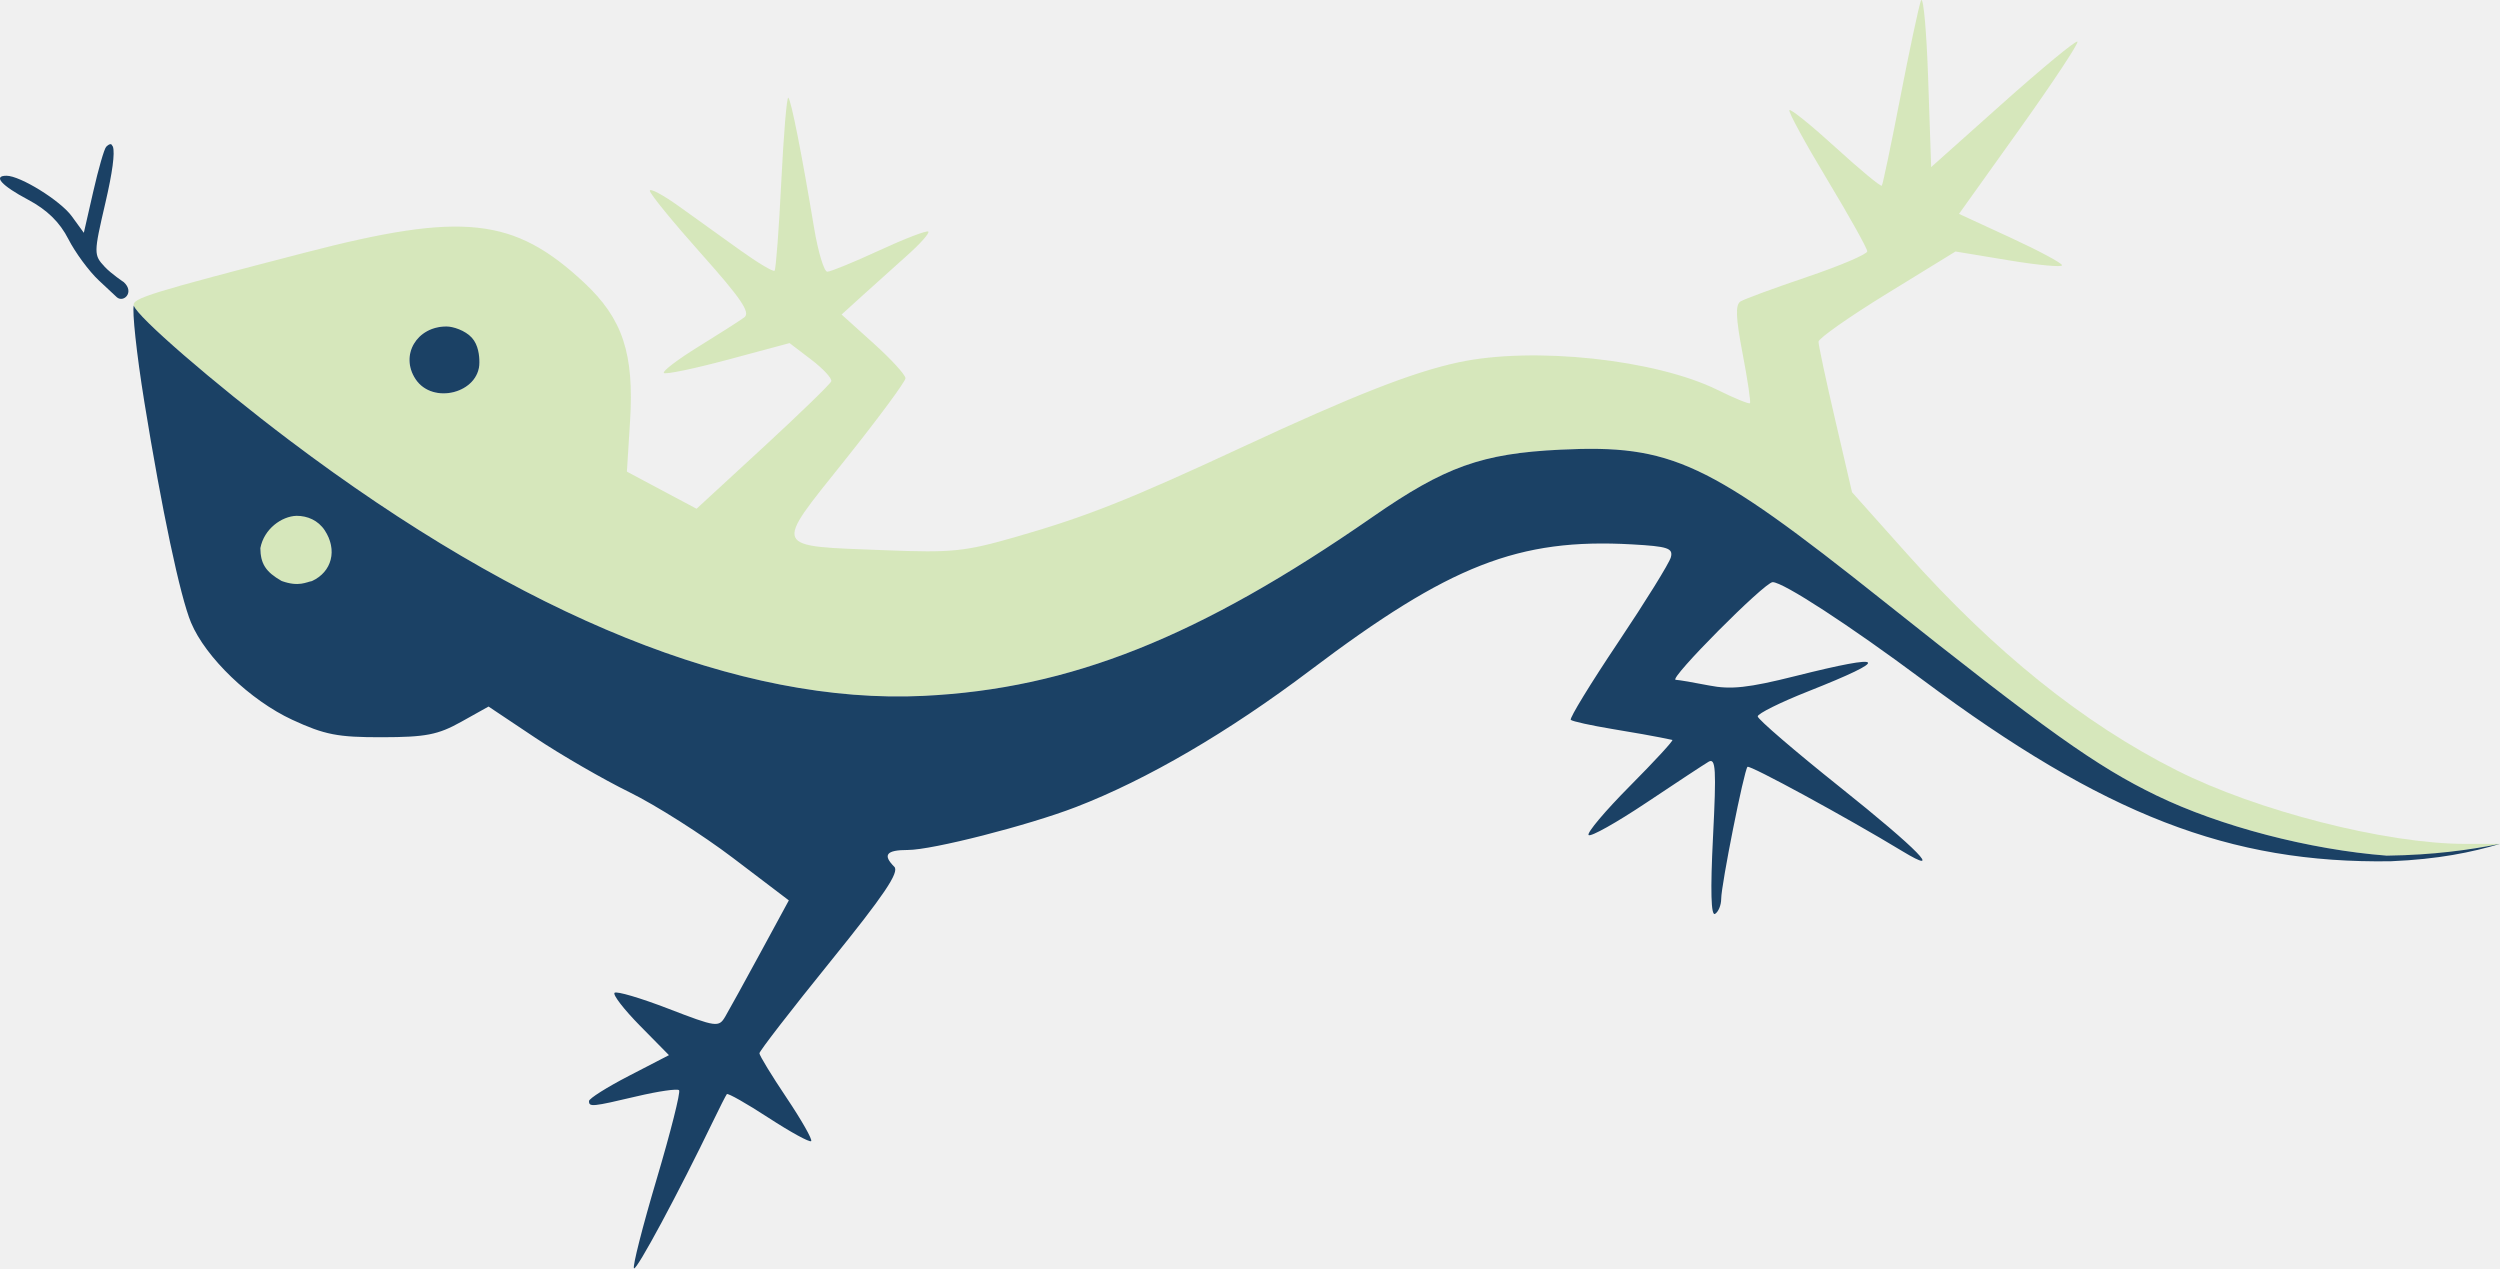
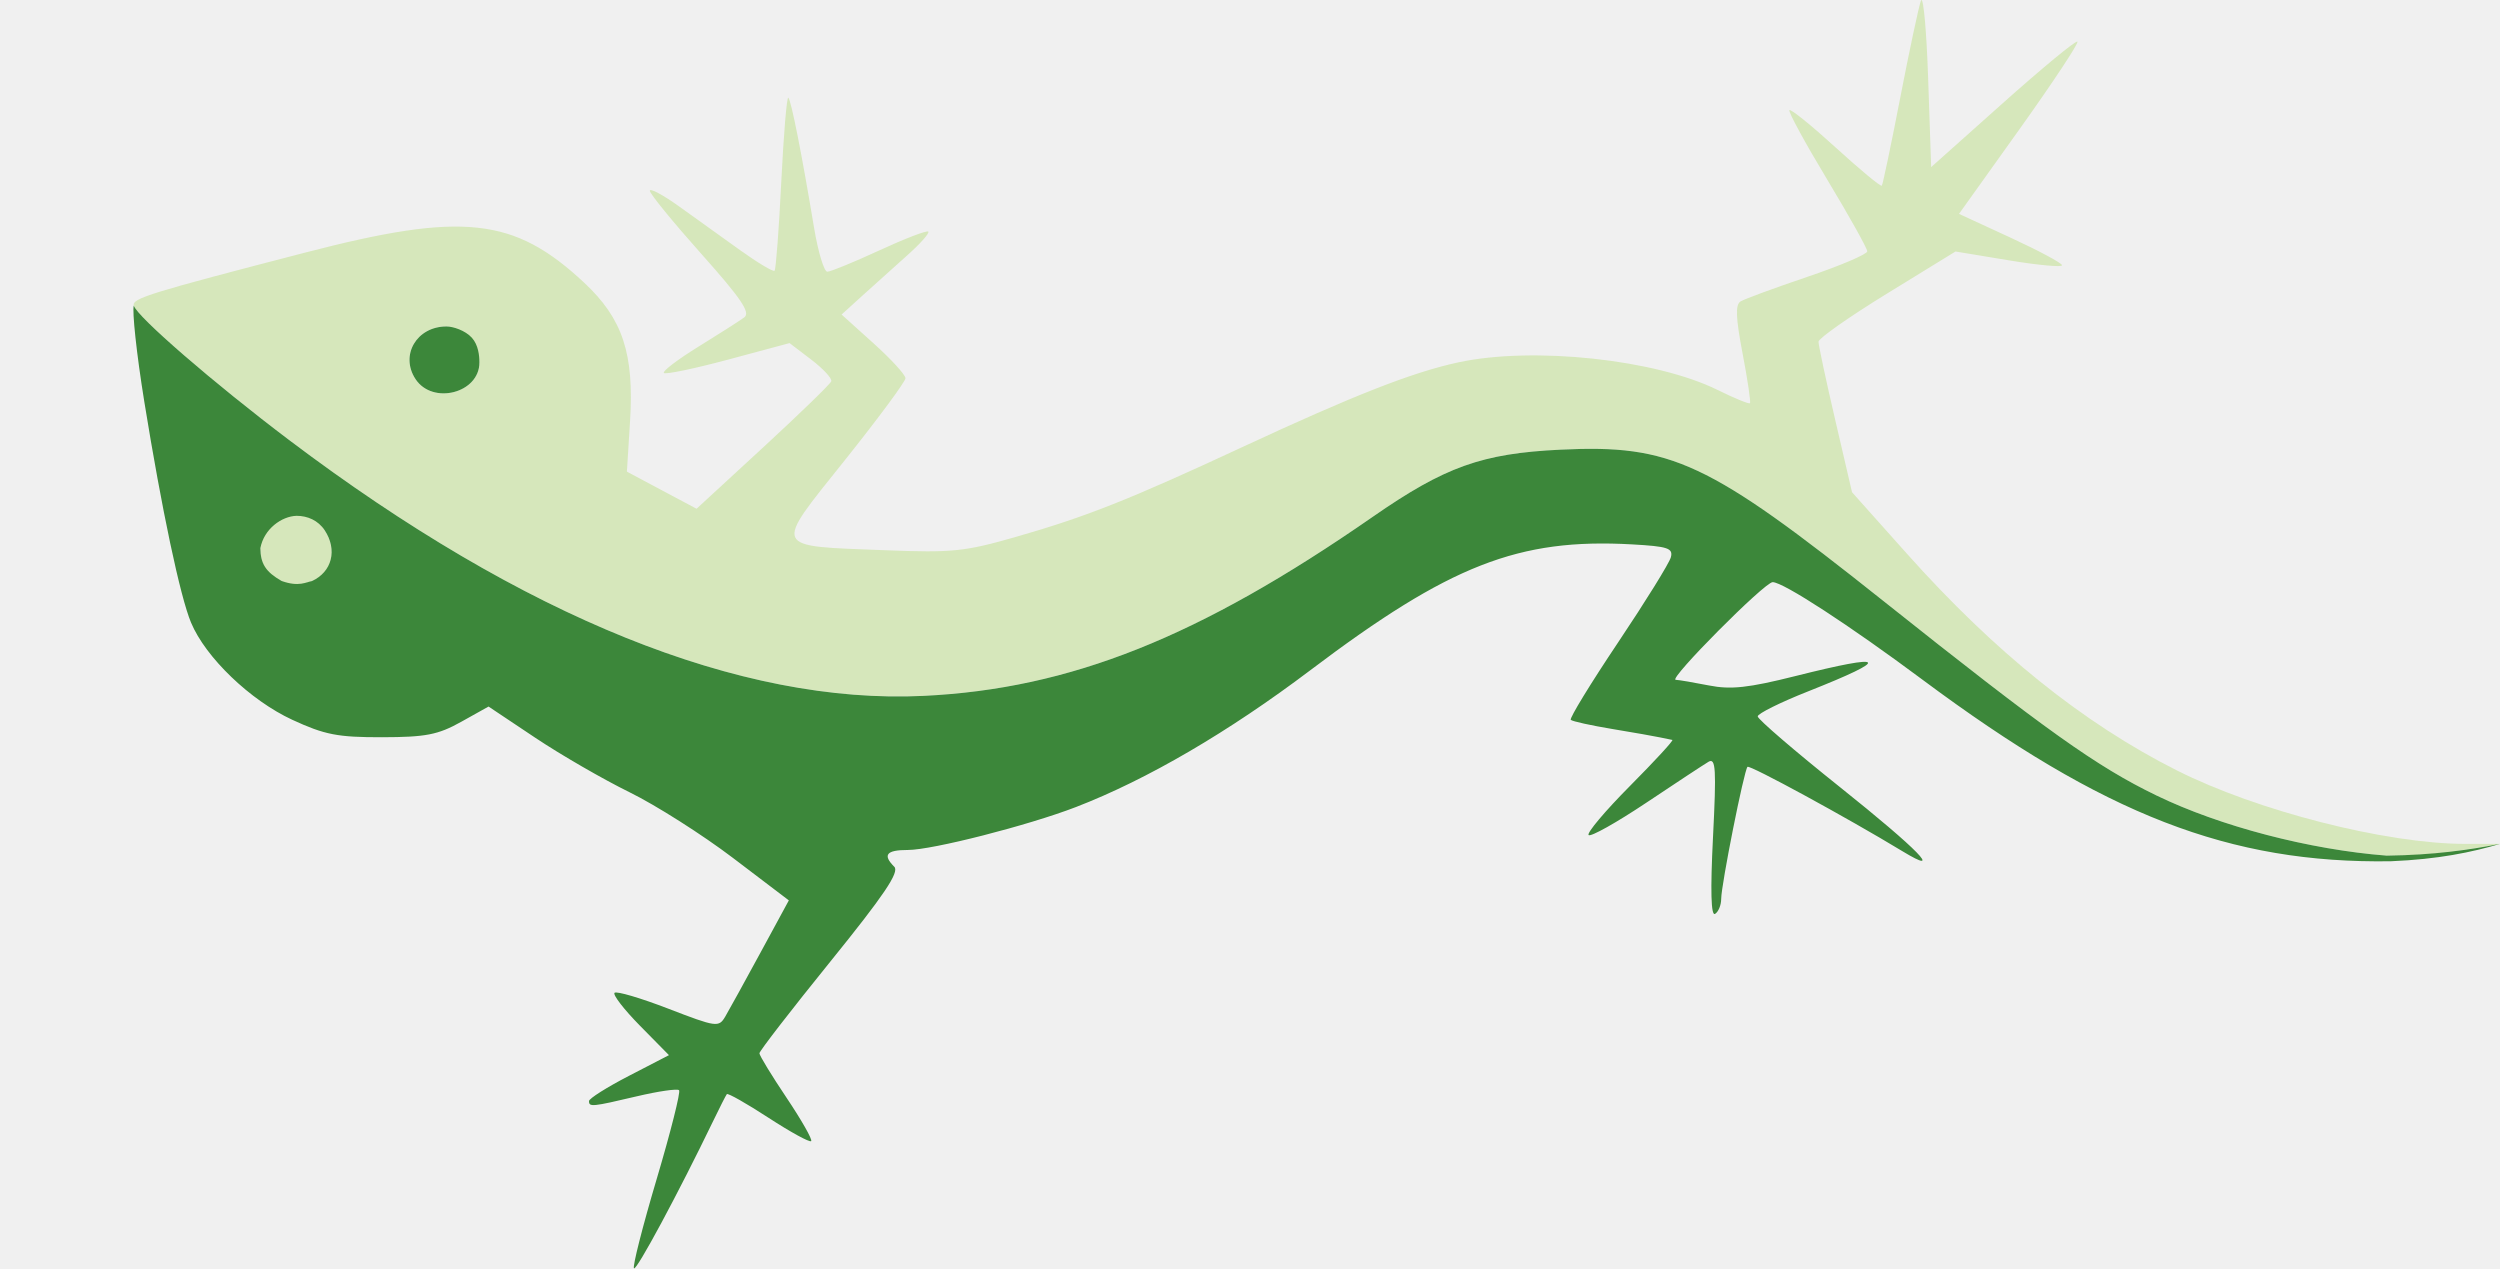
- <svg xmlns="http://www.w3.org/2000/svg" xmlns:xlink="http://www.w3.org/1999/xlink" version="1.0" width="369.638" height="187.532" id="svg2">
-   <defs id="defs4">
-     <linearGradient id="WhiteTransparent" gradientUnits="userSpaceOnUse">
-       <stop style="stop-color:white;stop-opacity:1" offset="0" id="stop7" />
-       <stop style="stop-color:white;stop-opacity:0" offset="1" id="stop9" />
-     </linearGradient>
-     <linearGradient id="BlackTransparent" gradientUnits="userSpaceOnUse">
-       <stop style="stop-color:black;stop-opacity:1" offset="0" id="stop12" />
-       <stop style="stop-color:black;stop-opacity:0" offset="1" id="stop14" />
-     </linearGradient>
-     <linearGradient id="liquidShade" xlink:href="#BlackTransparent" x1="0" y1="128" x2="0" y2="64" gradientUnits="userSpaceOnUse" />
-     <linearGradient id="liquidSpecular" xlink:href="#WhiteTransparent" x1="0" y1="128" x2="0" y2="76" gradientUnits="userSpaceOnUse" />
-     <linearGradient id="sideSpecular" xlink:href="#WhiteTransparent" x1="80" y1="20" x2="60" y2="40" gradientUnits="userSpaceOnUse" />
-     <linearGradient id="IcecapTip" xlink:href="#WhiteTransparent" x1="60" y1="20" x2="90" y2="50" gradientUnits="userSpaceOnUse" />
-     <linearGradient id="shinySpecular" xlink:href="#WhiteTransparent" x1="33" y1="35" x2="58" y2="60" gradientUnits="userSpaceOnUse" />
-     <clipPath clipPathUnits="userSpaceOnUse" id="clipoutline1">
-       <path id="outline1" d="M 54.1,12.5 12.9,54.7 C -2.7,70.3 23,69 32.3,74.9 36.6,77.7 18.5,81.3 22.2,85 c 3.6,3.7 21.7,7.1 25.3,10.7 3.6,3.7 -7.3,7.6 -3.7,11.3 3.5,3.7 11.9,0.2 13.4,8.6 1.1,6.2 15.4,3.1 21.8,-2.2 4,-3.4 -6.9,-3.4 -3.3,-7.1 9,-9.1 17,-4.1 20.3,-12.5 1.8,-4.5 -13.6,-7.7 -9.5,-10.6 9.8,-6.9 45.8,-10.4 29.2,-27 L 73,12.5 c -5.3,-5 -14,-5 -18.9,0 z m -9.9,64.7 c 0.9,0 30.8,4 19.3,7.1 -4.4,1.2 -24.6,-7.1 -19.3,-7.1 z m 57.2,16.6 c 0,2.1 16.3,3.3 15.4,-0.5 -1.3,-6.4 -13.6,-5.9 -15.4,0.5 z m -69.5,11.1 c 3.7,3.2 9.3,-0.7 11.1,-5.2 -3.6,-4.7 -16.9,0.3 -11.1,5.2 z m 67.5,-6.7 c -4.6,4.2 0.8,8.6 5.3,5.7 1.2,-0.8 -0.1,-4.7 -5.3,-5.7 z" />
-     </clipPath>
-     <filter id="ShadowBlur" filterUnits="userSpaceOnUse" x="0" y="0">
-       <feGaussianBlur in="SourceAlpha" stdDeviation="3" result="blur" id="feGaussianBlur24" />
-     </filter>
-     <linearGradient gradientUnits="userSpaceOnUse" id="linearGradient5785">
-       <stop id="stop5787" offset="0" style="stop-color:#c0cdf9;stop-opacity:1" />
-       <stop id="stop5789" offset="1" style="stop-color:#07092d;stop-opacity:0.288" />
-     </linearGradient>
-     <clipPath clipPathUnits="userSpaceOnUse" id="clipPath9086">
-       <use id="use9088" xlink:href="#outline1" class="low-specularity" style="fill:#ffffff;fill-opacity:1" x="0" y="0" width="400" height="300" transform="translate(1.009546e-6)" />
-     </clipPath>
-     <linearGradient gradientUnits="userSpaceOnUse" y2="60" x2="58" y1="35" x1="33" xlink:href="#WhiteTransparent-4" id="shinySpecular-4" gradientTransform="matrix(1.076463,0,0,1.076463,-0.4150121,-0.4087395)" />
-     <linearGradient gradientUnits="userSpaceOnUse" id="WhiteTransparent-4">
-       <stop id="stop7606-4" offset="0" style="stop-color:white;stop-opacity:1" />
-       <stop id="stop7608-7" offset="1" style="stop-color:white;stop-opacity:0" />
-     </linearGradient>
-     <linearGradient gradientUnits="userSpaceOnUse" y2="50" x2="90" y1="20" x1="60" xlink:href="#WhiteTransparent-4" id="IcecapTip-6" gradientTransform="scale(1.066667)" />
-   </defs>
-   <style type="text/css" id="style26">
- 	.specularity {opacity:0.5;}
- 	.low-specularity {opacity:0.25;}
- 	.full-specularity {opacity:1;}
- 	.black {fill:#000000;}
- 	.white {fill:#ffffff;}
- 	.outline-big {stroke-width:16;stroke:none;opacity:0.1;fill:none;}
- 	.outline-small {stroke-width:8;stroke:none;opacity:0.2;fill:none;}
- 	.stroke-highlight {fill:none;stroke:none;opacity:0.2;}
-        	.base-shadow 	{fill:black;opacity:75;}
- 	</style>
-   <path id="path917" d="m 16.388,21.319 c -0.175,-0.026 -0.403,0.101 -0.688,0.385 -0.287,0.287 -1.147,3.265 -1.912,6.619 l -1.393,6.1 -1.785,-2.453 c -1.685,-2.313 -7.61,-5.986 -9.654,-5.986 -2.045,0 -0.73,1.46 3.178,3.533 2.82,1.496 4.696,3.327 5.971,5.826 1.023,2.004 3.054,4.762 4.516,6.127 l 2.658,2.482 c 0.991,0.85 2.651,-0.734 1.031,-2.229 0,0 -1.881,-1.258 -2.812,-2.258 -1.658,-1.78 -1.656,-1.978 0.086,-9.48 1.05,-4.523 1.419,-7.333 1.115,-8.291 -0.069,-0.11 -0.138,-0.219 -0.209,-0.326 -0.033,-0.02 -0.064,-0.043 -0.102,-0.049 z" style="color:#000000;clip-rule:nonzero;display:inline;overflow:visible;visibility:visible;opacity:1;isolation:auto;mix-blend-mode:normal;color-interpolation:sRGB;color-interpolation-filters:linearRGB;solid-color:#000000;solid-opacity:1;fill:#1b4165;fill-opacity:1;fill-rule:evenodd;stroke:none;stroke-width:1.199;stroke-linecap:square;stroke-linejoin:miter;stroke-miterlimit:4;stroke-dasharray:none;stroke-dashoffset:0;stroke-opacity:1;paint-order:fill markers stroke;color-rendering:auto;image-rendering:auto;shape-rendering:auto;text-rendering:auto;enable-background:accumulate" />
-   <path id="path919" d="m 284.076,0.006 c -0.022,0.015 -0.045,0.051 -0.066,0.113 -0.343,0.99 -1.722,7.47 -3.064,14.4 -1.343,6.93 -2.562,12.751 -2.711,12.936 -0.149,0.184 -3.199,-2.34 -6.779,-5.607 -3.58,-3.267 -6.677,-5.772 -6.883,-5.566 -0.205,0.205 2.3,4.812 5.568,10.236 3.268,5.424 5.943,10.211 5.943,10.639 0,0.428 -3.981,2.125 -8.846,3.772 -4.865,1.647 -9.316,3.285 -9.891,3.641 -0.785,0.485 -0.708,2.408 0.307,7.713 0.744,3.886 1.232,7.186 1.084,7.334 -0.148,0.148 -2.279,-0.724 -4.736,-1.94 -9.191,-4.546 -27.285,-6.483 -38.359,-4.105 -6.757,1.451 -15.471,4.864 -31.809,12.463 -16.883,7.853 -23.175,10.35 -33.674,13.361 -7.531,2.16 -9.368,2.347 -19.275,1.959 -16.898,-0.662 -16.602,0 -5.984,-13.297 4.937,-6.181 8.978,-11.642 8.98,-12.137 0.002,-0.495 -2.124,-2.817 -4.723,-5.158 l -4.725,-4.256 3.15,-2.861 c 1.732,-1.574 4.705,-4.246 6.605,-5.937 1.9,-1.692 3.279,-3.252 3.066,-3.465 -0.213,-0.213 -3.462,1.033 -7.221,2.77 -3.759,1.736 -7.228,3.158 -7.711,3.158 -0.483,0 -1.366,-2.937 -1.963,-6.525 -1.817,-10.928 -3.368,-18.764 -3.799,-19.195 -0.225,-0.225 -0.694,5.356 -1.043,12.404 -0.349,7.048 -0.795,12.977 -0.992,13.174 -0.197,0.197 -2.505,-1.182 -5.127,-3.064 -2.622,-1.883 -6.69,-4.801 -9.041,-6.484 -2.351,-1.684 -4.275,-2.706 -4.275,-2.272 0,0.434 3.415,4.619 7.59,9.301 5.928,6.649 7.324,8.709 6.377,9.412 -0.667,0.495 -3.719,2.445 -6.781,4.334 -3.062,1.889 -5.363,3.639 -5.113,3.889 0.25,0.25 4.533,-0.642 9.52,-1.982 l 9.066,-2.436 3.219,2.455 c 1.77,1.35 3.095,2.788 2.945,3.197 -0.15,0.409 -4.692,4.816 -10.094,9.793 l -9.822,9.049 -5.15,-2.744 -5.148,-2.744 0.465,-7.441 c 0.625,-10.017 -1.085,-15.178 -6.793,-20.506 -10.358,-9.667 -17.918,-10.489 -41.129,-4.471 -23.114,5.993 -25.72,6.798 -25.453,7.863 0.394,1.573 11.828,11.474 22.943,19.867 34.759,26.245 66.792,39.16 93.859,37.842 21.668,-1.055 40.686,-8.64 66.377,-26.473 10.681,-7.414 16.144,-9.37 27.736,-9.928 16.44,-0.792 21.825,1.726 47.637,22.266 24.257,19.302 31.651,24.571 40.5,28.859 9.408,4.56 22.659,8.023 34.053,8.9 3.007,0.031 5.914,-0.129 8.83,-0.451 l 7.582,-1.18 0.34,-0.109 h -5.152 c -11.686,0 -30.771,-4.876 -42.686,-10.891 -13.798,-6.965 -26.843,-17.444 -39.854,-32.016 l -8.113,-9.086 -2.484,-10.678 c -1.366,-5.872 -2.48,-11.083 -2.473,-11.578 0.007,-0.495 4.568,-3.699 10.135,-7.119 l 10.121,-6.219 7.875,1.305 c 4.331,0.717 7.875,1.045 7.875,0.731 0,-0.315 -3.427,-2.152 -7.615,-4.084 l -7.615,-3.514 8.953,-12.537 c 4.923,-6.896 8.774,-12.717 8.557,-12.934 -0.217,-0.217 -5.173,3.867 -11.012,9.078 l -10.617,9.475 -0.449,-13.191 C 284.851,4.71 284.412,-0.219 284.076,0.007 Z M 369.298,124.879 c -2.577,0.51 -5.083,0.904 -7.582,1.18 l -8.232,1.281 7.676,-0.988 z M 66.007,48.269 c 1.85,0 4.875,3.311 4.875,5.336 0,4.518 -6.921,6.301 -9.453,2.436 -2.314,-3.532 0.184,-7.771 4.578,-7.771 z m -22.158,27.996 c 0,-2.667 -5.373,1.846 -5.352,4.769 0.017,2.321 0.687,3.757 3.135,4.859 2.293,1.033 2.017,0.931 4.48,0.021 3.071,-1.134 3.799,-4.601 1.898,-7.502 -0.976,-1.489 -2.209,-3.735 -4.162,-2.148 z" style="color:#000000;clip-rule:nonzero;display:inline;overflow:visible;visibility:visible;opacity:1;isolation:auto;mix-blend-mode:normal;color-interpolation:sRGB;color-interpolation-filters:linearRGB;solid-color:#000000;solid-opacity:1;fill:#d6e7bb;fill-opacity:1;fill-rule:evenodd;stroke:none;stroke-width:1;stroke-linecap:square;stroke-linejoin:miter;stroke-miterlimit:4;stroke-dasharray:none;stroke-dashoffset:0;stroke-opacity:1;paint-order:fill markers stroke;color-rendering:auto;image-rendering:auto;shape-rendering:auto;text-rendering:auto;enable-background:accumulate" />
-   <path id="path921" d="m 19.781,45.176 c -0.251,0.835 0.381,6.962 1.566,14.289 2.572,15.892 5.292,28.744 6.898,32.588 2.157,5.163 8.768,11.507 14.977,14.375 4.803,2.219 6.713,2.589 13.262,2.576 6.478,-0.013 8.27,-0.361 11.699,-2.275 l 4.051,-2.262 6.889,4.602 c 3.789,2.531 10.066,6.16 13.949,8.065 3.883,1.904 10.775,6.281 15.312,9.726 l 8.25,6.266 -4.205,7.746 c -2.313,4.261 -4.652,8.509 -5.199,9.438 -0.955,1.62 -1.299,1.573 -8.422,-1.174 -4.084,-1.575 -7.659,-2.63 -7.945,-2.344 -0.286,0.286 1.406,2.477 3.762,4.869 l 4.283,4.348 -5.908,3.057 c -3.25,1.681 -5.91,3.359 -5.912,3.731 -0.004,0.906 0.439,0.862 7.102,-0.709 3.165,-0.746 5.96,-1.149 6.213,-0.896 0.252,0.252 -1.243,6.182 -3.322,13.178 -2.079,6.996 -3.584,12.916 -3.344,13.156 0.381,0.381 6.539,-11.073 11.721,-21.803 0.956,-1.98 1.859,-3.758 2.006,-3.949 0.147,-0.192 2.923,1.383 6.17,3.498 3.247,2.115 6.082,3.667 6.301,3.449 0.218,-0.218 -1.414,-3.096 -3.627,-6.394 -2.213,-3.299 -4.023,-6.266 -4.023,-6.594 0,-0.328 4.722,-6.433 10.492,-13.566 7.947,-9.824 10.238,-13.223 9.449,-14.012 -1.76,-1.76 -1.175,-2.482 2.01,-2.482 3.598,0 17.805,-3.629 24.85,-6.348 10.494,-4.05 22.542,-11.082 34.65,-20.227 20.605,-15.561 30.793,-19.548 47.559,-18.609 5.305,0.297 6.103,0.562 5.752,1.902 -0.224,0.856 -3.736,6.525 -7.805,12.598 -4.069,6.073 -7.217,11.222 -6.996,11.443 0.221,0.221 2.985,0.831 6.145,1.355 3.159,0.524 6.353,1.087 7.096,1.25 0.743,0.163 1.542,0.327 1.777,0.365 0.235,0.038 -2.579,3.095 -6.252,6.793 -3.673,3.698 -6.432,6.973 -6.129,7.275 0.303,0.303 4.129,-1.841 8.502,-4.764 4.373,-2.922 8.522,-5.654 9.221,-6.068 1.08,-0.641 1.182,1.03 0.67,11.146 -0.4,7.91 -0.298,11.712 0.305,11.34 0.499,-0.308 0.906,-1.306 0.906,-2.219 0,-2.051 3.378,-19.013 3.889,-19.523 0.326,-0.326 14.783,7.546 22.885,12.461 6.306,3.825 2.361,-0.225 -9.225,-9.473 -6.683,-5.334 -12.15,-10.035 -12.15,-10.447 0,-0.412 3.342,-2.073 7.426,-3.689 12.454,-4.93 11.816,-5.71 -1.861,-2.273 -6.946,1.745 -9.535,2.026 -12.764,1.389 -2.228,-0.44 -4.446,-0.816 -4.93,-0.838 -1.14,-0.051 13.151,-14.439 14.342,-14.439 1.558,0 11.328,6.362 22.174,14.439 26.84,19.988 45.405,27.183 69.215,26.83 7.068,-0.296 11.945,-1.322 16.154,-2.57 -4.652,0.909 -9.788,1.647 -16.752,1.74 -11.393,-0.877 -24.645,-4.341 -34.053,-8.9 -8.849,-4.289 -16.243,-9.557 -40.5,-28.859 -25.812,-20.54 -31.197,-23.057 -47.637,-22.266 -11.592,0.558 -17.055,2.514 -27.736,9.928 -25.691,17.833 -44.709,25.418 -66.377,26.473 -27.068,1.318 -59.1,-11.596 -93.859,-37.842 -11.116,-8.393 -22.55,-18.295 -22.943,-19.867 z m 46.227,3.094 c -4.394,0 -6.892,4.239 -4.578,7.771 2.533,3.865 9.453,2.082 9.453,-2.436 0,-0.994 -0.148,-2.59 -1.109,-3.66 -0.997,-1.109 -2.824,-1.676 -3.766,-1.676 z m -22.158,27.996 c 1.601,0 3.187,0.66 4.162,2.148 1.901,2.901 1.081,6.145 -1.898,7.502 -0.771,0.116 -1.918,0.92 -4.48,-0.021 -2.335,-1.324 -3.118,-2.539 -3.135,-4.859 0.532,-2.841 3.157,-4.71 5.352,-4.769 z" style="fill:#1b4165;fill-opacity:1" />
+ <svg xmlns="http://www.w3.org/2000/svg" version="1.0" width="369.638" height="187.532" id="svg2">
+   <path id="path919" d="m 284.076,0.006 c -0.022,0.015 -0.045,0.051 -0.066,0.113 -0.343,0.99 -1.722,7.47 -3.064,14.4 -1.343,6.93 -2.562,12.751 -2.711,12.936 -0.149,0.184 -3.199,-2.34 -6.779,-5.607 -3.58,-3.267 -6.677,-5.772 -6.883,-5.566 -0.205,0.205 2.3,4.812 5.568,10.236 3.268,5.424 5.943,10.211 5.943,10.639 0,0.428 -3.981,2.125 -8.846,3.772 -4.865,1.647 -9.316,3.285 -9.891,3.641 -0.785,0.485 -0.708,2.408 0.307,7.713 0.744,3.886 1.232,7.186 1.084,7.334 -0.148,0.148 -2.279,-0.724 -4.736,-1.94 -9.191,-4.546 -27.285,-6.483 -38.359,-4.105 -6.757,1.451 -15.471,4.864 -31.809,12.463 -16.883,7.853 -23.175,10.35 -33.674,13.361 -7.531,2.16 -9.368,2.347 -19.275,1.959 -16.898,-0.662 -16.602,0 -5.984,-13.297 4.937,-6.181 8.978,-11.642 8.98,-12.137 0.002,-0.495 -2.124,-2.817 -4.723,-5.158 l -4.725,-4.256 3.15,-2.861 c 1.732,-1.574 4.705,-4.246 6.605,-5.937 1.9,-1.692 3.279,-3.252 3.066,-3.465 -0.213,-0.213 -3.462,1.033 -7.221,2.77 -3.759,1.736 -7.228,3.158 -7.711,3.158 -0.483,0 -1.366,-2.937 -1.963,-6.525 -1.817,-10.928 -3.368,-18.764 -3.799,-19.195 -0.225,-0.225 -0.694,5.356 -1.043,12.404 -0.349,7.048 -0.795,12.977 -0.992,13.174 -0.197,0.197 -2.505,-1.182 -5.127,-3.064 -2.622,-1.883 -6.69,-4.801 -9.041,-6.484 -2.351,-1.684 -4.275,-2.706 -4.275,-2.272 0,0.434 3.415,4.619 7.59,9.301 5.928,6.649 7.324,8.709 6.377,9.412 -0.667,0.495 -3.719,2.445 -6.781,4.334 -3.062,1.889 -5.363,3.639 -5.113,3.889 0.25,0.25 4.533,-0.642 9.52,-1.982 l 9.066,-2.436 3.219,2.455 c 1.77,1.35 3.095,2.788 2.945,3.197 -0.15,0.409 -4.692,4.816 -10.094,9.793 l -9.822,9.049 -5.15,-2.744 -5.148,-2.744 0.465,-7.441 c 0.625,-10.017 -1.085,-15.178 -6.793,-20.506 -10.358,-9.667 -17.918,-10.489 -41.129,-4.471 -23.114,5.993 -25.72,6.798 -25.453,7.863 0.394,1.573 11.828,11.474 22.943,19.867 34.759,26.245 66.792,39.16 93.859,37.842 21.668,-1.055 40.686,-8.64 66.377,-26.473 10.681,-7.414 16.144,-9.37 27.736,-9.928 16.44,-0.792 21.825,1.726 47.637,22.266 24.257,19.302 31.651,24.571 40.5,28.859 9.408,4.56 22.659,8.023 34.053,8.9 3.007,0.031 5.914,-0.129 8.83,-0.451 l 7.582,-1.18 0.34,-0.109 h -5.152 c -11.686,0 -30.771,-4.876 -42.686,-10.891 -13.798,-6.965 -26.843,-17.444 -39.854,-32.016 l -8.113,-9.086 -2.484,-10.678 c -1.366,-5.872 -2.48,-11.083 -2.473,-11.578 0.007,-0.495 4.568,-3.699 10.135,-7.119 l 10.121,-6.219 7.875,1.305 c 4.331,0.717 7.875,1.045 7.875,0.731 0,-0.315 -3.427,-2.152 -7.615,-4.084 l -7.615,-3.514 8.953,-12.537 c 4.923,-6.896 8.774,-12.717 8.557,-12.934 -0.217,-0.217 -5.173,3.867 -11.012,9.078 l -10.617,9.475 -0.449,-13.191 C 284.851,4.71 284.412,-0.219 284.076,0.007 Z M 369.298,124.879 c -2.577,0.51 -5.083,0.904 -7.582,1.18 l -8.232,1.281 7.676,-0.988 z M 66.007,48.269 c 1.85,0 4.875,3.311 4.875,5.336 0,4.518 -6.921,6.301 -9.453,2.436 -2.314,-3.532 0.184,-7.771 4.578,-7.771 z m -22.158,27.996 c 0,-2.667 -5.373,1.846 -5.352,4.769 0.017,2.321 0.687,3.757 3.135,4.859 2.293,1.033 2.017,0.931 4.48,0.021 3.071,-1.134 3.799,-4.601 1.898,-7.502 -0.976,-1.489 -2.209,-3.735 -4.162,-2.148 z" style="fill:#68a063;color:#000000;clip-rule:nonzero;display:inline;overflow:visible;visibility:visible;opacity:1;isolation:auto;mix-blend-mode:normal;color-interpolation:sRGB;color-interpolation-filters:linearRGB;solid-color:#000000;solid-opacity:1;fill:#d6e7bb;fill-opacity:1;fill-rule:evenodd;stroke:none;stroke-width:1;stroke-linecap:square;stroke-linejoin:miter;stroke-miterlimit:4;stroke-dasharray:none;stroke-dashoffset:0;stroke-opacity:1;paint-order:fill markers stroke;color-rendering:auto;image-rendering:auto;shape-rendering:auto;text-rendering:auto;enable-background:accumulate" />
+   <path id="path921" d="m 19.781,45.176 c -0.251,0.835 0.381,6.962 1.566,14.289 2.572,15.892 5.292,28.744 6.898,32.588 2.157,5.163 8.768,11.507 14.977,14.375 4.803,2.219 6.713,2.589 13.262,2.576 6.478,-0.013 8.27,-0.361 11.699,-2.275 l 4.051,-2.262 6.889,4.602 c 3.789,2.531 10.066,6.16 13.949,8.065 3.883,1.904 10.775,6.281 15.312,9.726 l 8.25,6.266 -4.205,7.746 c -2.313,4.261 -4.652,8.509 -5.199,9.438 -0.955,1.62 -1.299,1.573 -8.422,-1.174 -4.084,-1.575 -7.659,-2.63 -7.945,-2.344 -0.286,0.286 1.406,2.477 3.762,4.869 l 4.283,4.348 -5.908,3.057 c -3.25,1.681 -5.91,3.359 -5.912,3.731 -0.004,0.906 0.439,0.862 7.102,-0.709 3.165,-0.746 5.96,-1.149 6.213,-0.896 0.252,0.252 -1.243,6.182 -3.322,13.178 -2.079,6.996 -3.584,12.916 -3.344,13.156 0.381,0.381 6.539,-11.073 11.721,-21.803 0.956,-1.98 1.859,-3.758 2.006,-3.949 0.147,-0.192 2.923,1.383 6.17,3.498 3.247,2.115 6.082,3.667 6.301,3.449 0.218,-0.218 -1.414,-3.096 -3.627,-6.394 -2.213,-3.299 -4.023,-6.266 -4.023,-6.594 0,-0.328 4.722,-6.433 10.492,-13.566 7.947,-9.824 10.238,-13.223 9.449,-14.012 -1.76,-1.76 -1.175,-2.482 2.01,-2.482 3.598,0 17.805,-3.629 24.85,-6.348 10.494,-4.05 22.542,-11.082 34.65,-20.227 20.605,-15.561 30.793,-19.548 47.559,-18.609 5.305,0.297 6.103,0.562 5.752,1.902 -0.224,0.856 -3.736,6.525 -7.805,12.598 -4.069,6.073 -7.217,11.222 -6.996,11.443 0.221,0.221 2.985,0.831 6.145,1.355 3.159,0.524 6.353,1.087 7.096,1.25 0.743,0.163 1.542,0.327 1.777,0.365 0.235,0.038 -2.579,3.095 -6.252,6.793 -3.673,3.698 -6.432,6.973 -6.129,7.275 0.303,0.303 4.129,-1.841 8.502,-4.764 4.373,-2.922 8.522,-5.654 9.221,-6.068 1.08,-0.641 1.182,1.03 0.67,11.146 -0.4,7.91 -0.298,11.712 0.305,11.34 0.499,-0.308 0.906,-1.306 0.906,-2.219 0,-2.051 3.378,-19.013 3.889,-19.523 0.326,-0.326 14.783,7.546 22.885,12.461 6.306,3.825 2.361,-0.225 -9.225,-9.473 -6.683,-5.334 -12.15,-10.035 -12.15,-10.447 0,-0.412 3.342,-2.073 7.426,-3.689 12.454,-4.93 11.816,-5.71 -1.861,-2.273 -6.946,1.745 -9.535,2.026 -12.764,1.389 -2.228,-0.44 -4.446,-0.816 -4.93,-0.838 -1.14,-0.051 13.151,-14.439 14.342,-14.439 1.558,0 11.328,6.362 22.174,14.439 26.84,19.988 45.405,27.183 69.215,26.83 7.068,-0.296 11.945,-1.322 16.154,-2.57 -4.652,0.909 -9.788,1.647 -16.752,1.74 -11.393,-0.877 -24.645,-4.341 -34.053,-8.9 -8.849,-4.289 -16.243,-9.557 -40.5,-28.859 -25.812,-20.54 -31.197,-23.057 -47.637,-22.266 -11.592,0.558 -17.055,2.514 -27.736,9.928 -25.691,17.833 -44.709,25.418 -66.377,26.473 -27.068,1.318 -59.1,-11.596 -93.859,-37.842 -11.116,-8.393 -22.55,-18.295 -22.943,-19.867 z m 46.227,3.094 c -4.394,0 -6.892,4.239 -4.578,7.771 2.533,3.865 9.453,2.082 9.453,-2.436 0,-0.994 -0.148,-2.59 -1.109,-3.66 -0.997,-1.109 -2.824,-1.676 -3.766,-1.676 z m -22.158,27.996 c 1.601,0 3.187,0.66 4.162,2.148 1.901,2.901 1.081,6.145 -1.898,7.502 -0.771,0.116 -1.918,0.92 -4.48,-0.021 -2.335,-1.324 -3.118,-2.539 -3.135,-4.859 0.532,-2.841 3.157,-4.71 5.352,-4.769 z" style="fill:#3c873a;fill-opacity:1" />
</svg>
